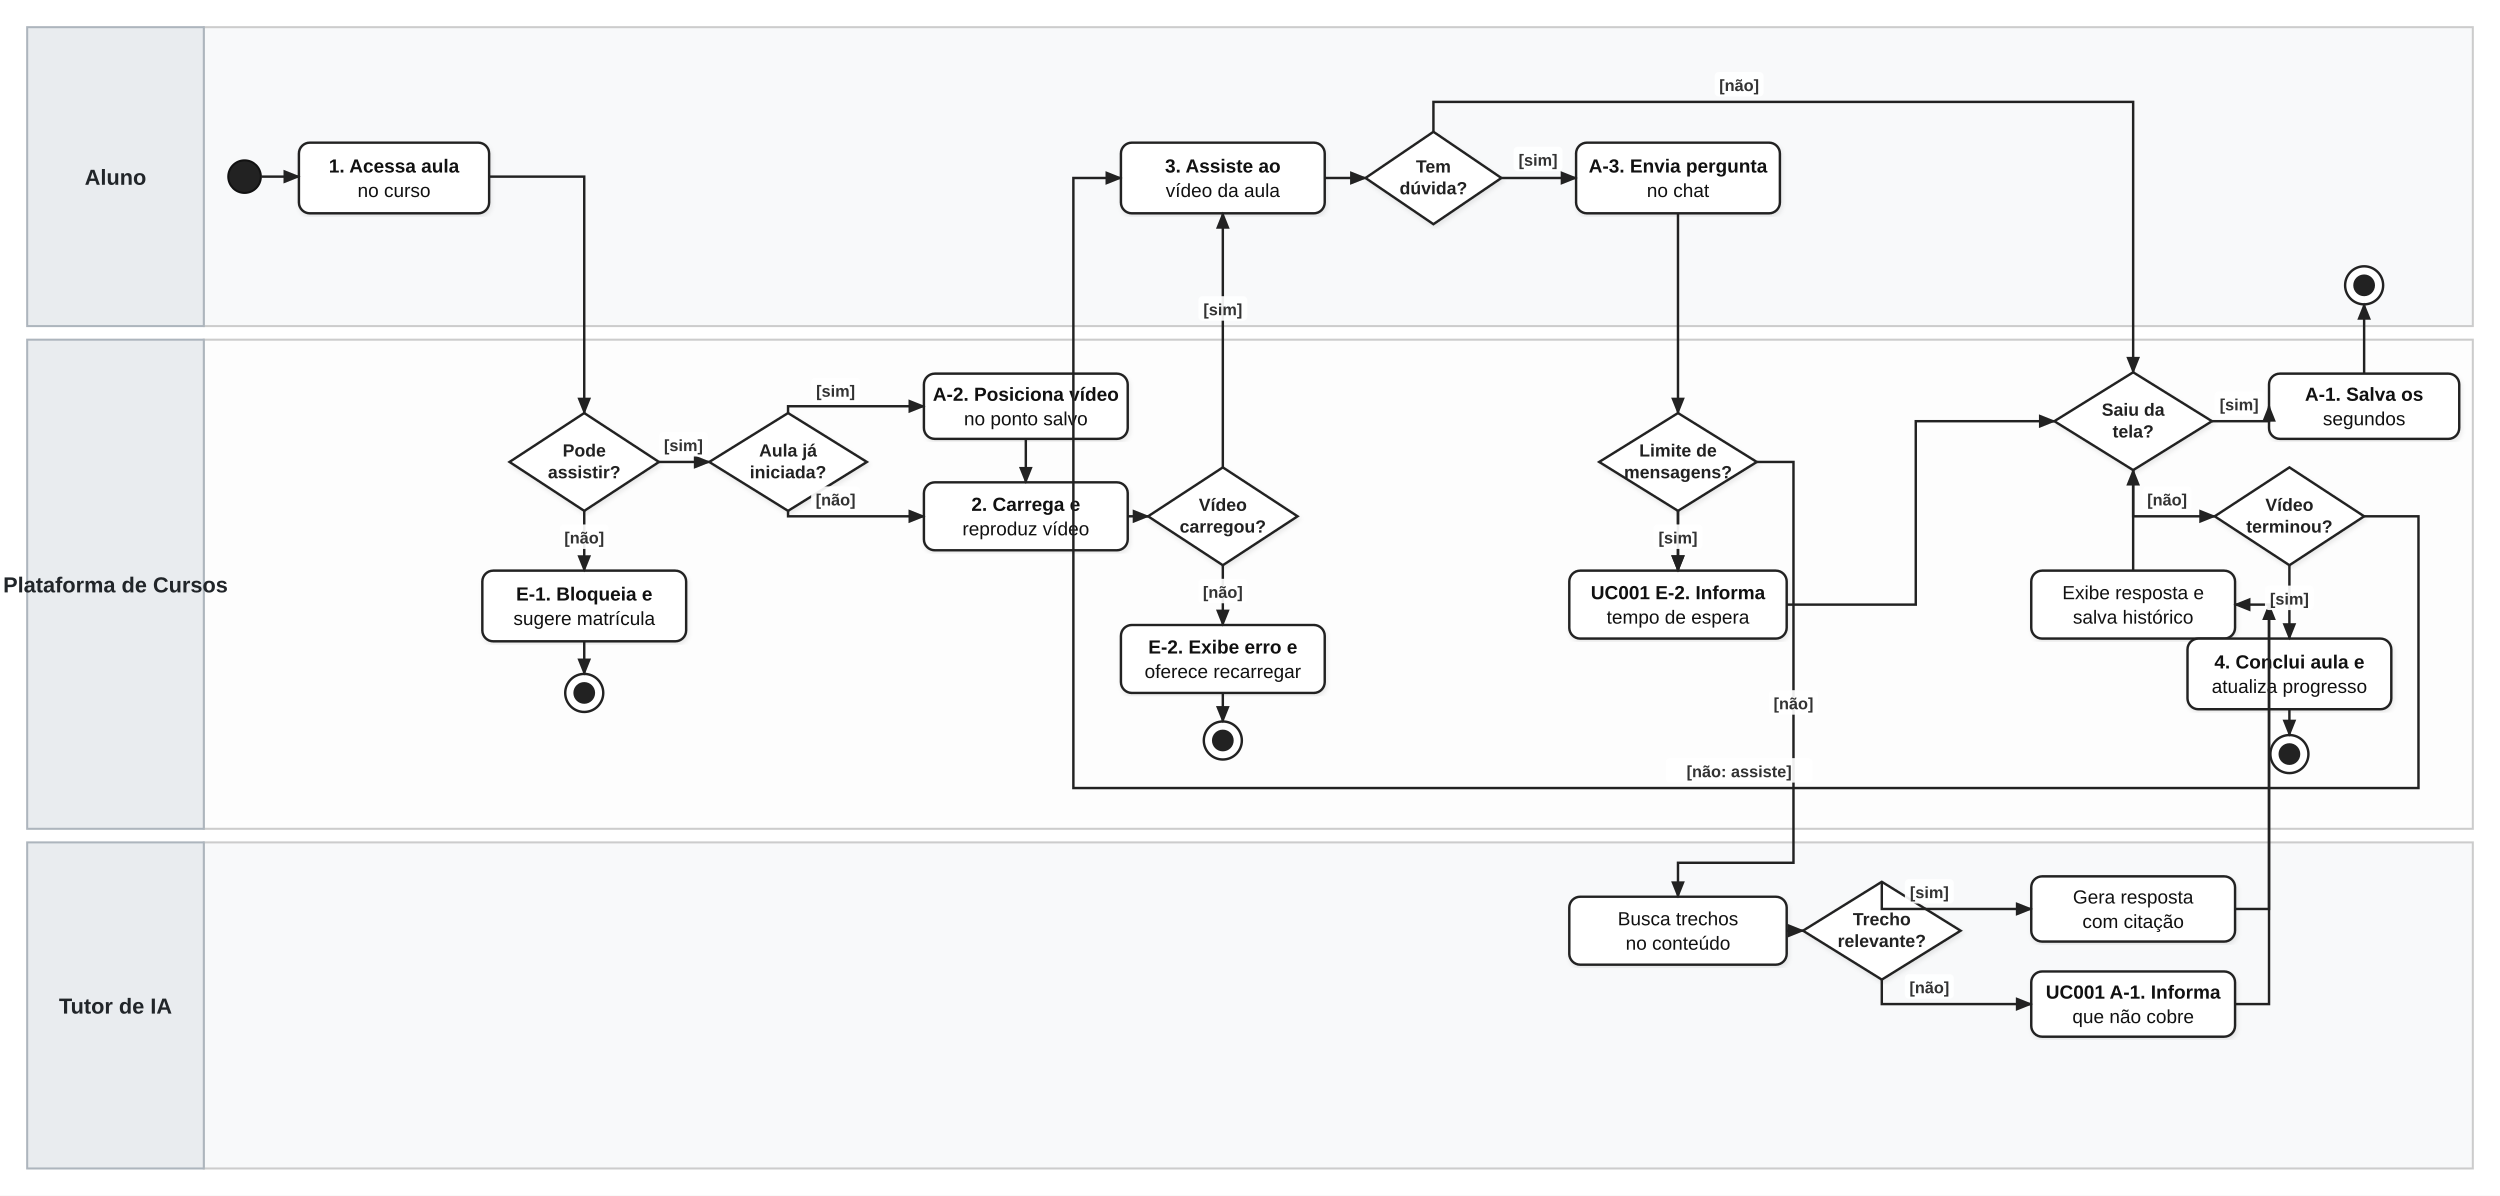
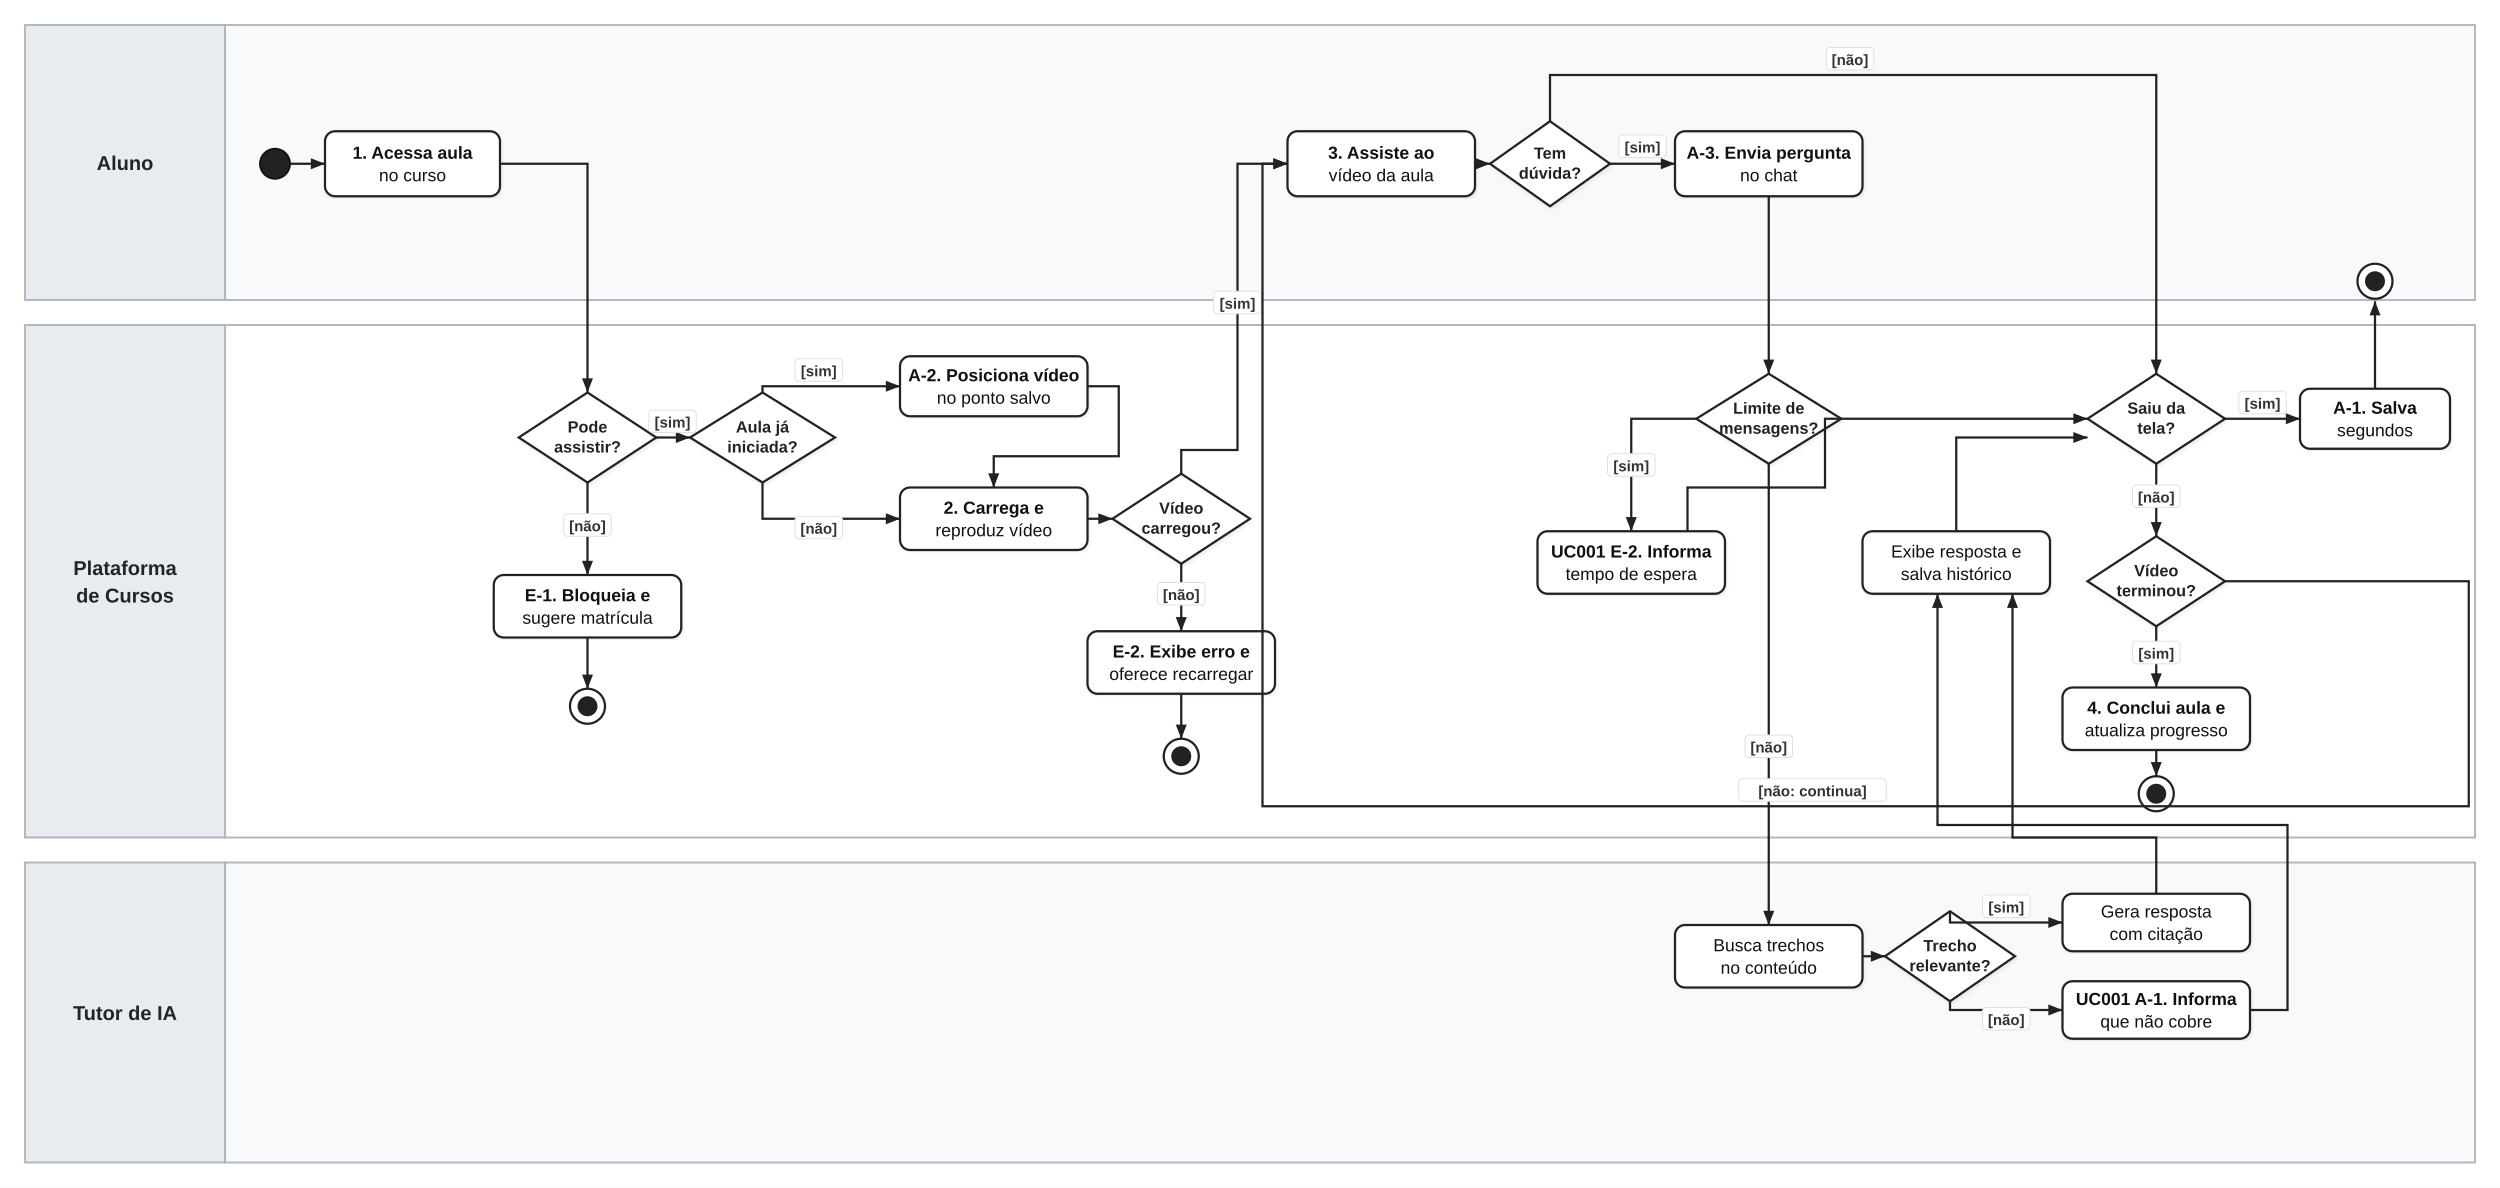
- <svg xmlns="http://www.w3.org/2000/svg" width="1840" height="880" viewBox="0 0 1840 880">
+ <svg xmlns="http://www.w3.org/2000/svg" width="2000" height="950" viewBox="0 0 2000 950">
  <defs>
    <marker id="arrow" viewBox="0 0 10 10" refX="9" refY="5" markerWidth="7" markerHeight="7" orient="auto-start-reverse">
-       <path d="M 0 1 L 10 5 L 0 9 z" fill="#222222" />
+       <path d="M 0 1.5 L 9 5 L 0 8.5 z" fill="#222222" />
    </marker>
-     <filter id="shadow" x="-5%" y="-5%" width="110%" height="110%">
-       <feDropShadow dx="1" dy="2" stdDeviation="1.5" flood-color="#000000" flood-opacity="0.08" />
+     <filter id="shadow" x="-4%" y="-4%" width="108%" height="108%">
+       <feDropShadow dx="1" dy="2" stdDeviation="1.5" flood-color="#000000" flood-opacity="0.07" />
    </filter>
  </defs>
-   <rect width="1840" height="880" fill="#ffffff" />
-   <rect x="150" y="20" width="1670" height="220" fill="#f8f9fa" stroke="#cccccc" stroke-width="1.5" />
-   <rect x="20" y="20" width="130" height="220" fill="#e9ecef" stroke="#adb5bd" stroke-width="1.5" />
-   <text x="85.0" y="136.0" font-family="Arial" font-size="16" font-weight="bold" fill="#212529" text-anchor="middle">Aluno</text>
-   <rect x="150" y="250" width="1670" height="360" fill="#fdfdfd" stroke="#cccccc" stroke-width="1.5" />
-   <rect x="20" y="250" width="130" height="360" fill="#e9ecef" stroke="#adb5bd" stroke-width="1.5" />
-   <text x="85.0" y="436.0" font-family="Arial" font-size="16" font-weight="bold" fill="#212529" text-anchor="middle">Plataforma de Cursos</text>
-   <rect x="150" y="620" width="1670" height="240" fill="#f8f9fa" stroke="#cccccc" stroke-width="1.5" />
-   <rect x="20" y="620" width="130" height="240" fill="#e9ecef" stroke="#adb5bd" stroke-width="1.5" />
-   <text x="85.0" y="746.0" font-family="Arial" font-size="16" font-weight="bold" fill="#212529" text-anchor="middle">Tutor de IA</text>
-   <circle cx="180" cy="130" r="12" fill="#222222" stroke="#111111" stroke-width="1.5" />
-   <rect x="220" y="105" width="140" height="52" rx="8" ry="8" fill="#ffffff" stroke="#222222" stroke-width="1.8" filter="url(#shadow)" />
-   <text x="290.0" y="127.0" font-family="Arial" font-size="14" font-weight="bold" fill="#111111" text-anchor="middle">1. Acessa aula</text>
-   <text x="290.0" y="145.0" font-family="Arial" font-size="14" font-weight="normal" fill="#111111" text-anchor="middle">no curso</text>
-   <polygon points="430,304 485,340 430,376 375,340" fill="#ffffff" stroke="#222222" stroke-width="1.8" filter="url(#shadow)" />
-   <text x="430" y="336.0" font-family="Arial" font-size="13" font-weight="bold" fill="#222222" text-anchor="middle">Pode</text>
-   <text x="430" y="352.0" font-family="Arial" font-size="13" font-weight="bold" fill="#222222" text-anchor="middle">assistir?</text>
-   <rect x="355" y="420" width="150" height="52" rx="8" ry="8" fill="#ffffff" stroke="#222222" stroke-width="1.8" filter="url(#shadow)" />
-   <text x="430.0" y="442.0" font-family="Arial" font-size="14" font-weight="bold" fill="#111111" text-anchor="middle">E-1. Bloqueia e</text>
-   <text x="430.0" y="460.0" font-family="Arial" font-size="14" font-weight="normal" fill="#111111" text-anchor="middle">sugere matrícula</text>
-   <circle cx="430" cy="510" r="14" fill="#ffffff" stroke="#222222" stroke-width="1.8" />
-   <circle cx="430" cy="510" r="8" fill="#222222" />
-   <polygon points="580,304 638,340 580,376 522,340" fill="#ffffff" stroke="#222222" stroke-width="1.8" filter="url(#shadow)" />
-   <text x="580" y="336.0" font-family="Arial" font-size="13" font-weight="bold" fill="#222222" text-anchor="middle">Aula já</text>
-   <text x="580" y="352.0" font-family="Arial" font-size="13" font-weight="bold" fill="#222222" text-anchor="middle">iniciada?</text>
-   <rect x="680" y="275" width="150" height="48" rx="8" ry="8" fill="#ffffff" stroke="#222222" stroke-width="1.8" filter="url(#shadow)" />
-   <text x="755.0" y="295.0" font-family="Arial" font-size="14" font-weight="bold" fill="#111111" text-anchor="middle">A-2. Posiciona vídeo</text>
-   <text x="755.0" y="313.0" font-family="Arial" font-size="14" font-weight="normal" fill="#111111" text-anchor="middle">no ponto salvo</text>
-   <rect x="680" y="355" width="150" height="50" rx="8" ry="8" fill="#ffffff" stroke="#222222" stroke-width="1.8" filter="url(#shadow)" />
-   <text x="755.0" y="376.0" font-family="Arial" font-size="14" font-weight="bold" fill="#111111" text-anchor="middle">2. Carrega e</text>
-   <text x="755.0" y="394.0" font-family="Arial" font-size="14" font-weight="normal" fill="#111111" text-anchor="middle">reproduz vídeo</text>
-   <polygon points="900,344 955,380 900,416 845,380" fill="#ffffff" stroke="#222222" stroke-width="1.8" filter="url(#shadow)" />
-   <text x="900" y="376.0" font-family="Arial" font-size="13" font-weight="bold" fill="#222222" text-anchor="middle">Vídeo</text>
-   <text x="900" y="392.0" font-family="Arial" font-size="13" font-weight="bold" fill="#222222" text-anchor="middle">carregou?</text>
-   <rect x="825" y="460" width="150" height="50" rx="8" ry="8" fill="#ffffff" stroke="#222222" stroke-width="1.8" filter="url(#shadow)" />
-   <text x="900.0" y="481.0" font-family="Arial" font-size="14" font-weight="bold" fill="#111111" text-anchor="middle">E-2. Exibe erro e</text>
-   <text x="900.0" y="499.0" font-family="Arial" font-size="14" font-weight="normal" fill="#111111" text-anchor="middle">oferece recarregar</text>
-   <circle cx="900" cy="545" r="14" fill="#ffffff" stroke="#222222" stroke-width="1.8" />
-   <circle cx="900" cy="545" r="8" fill="#222222" />
-   <rect x="825" y="105" width="150" height="52" rx="8" ry="8" fill="#ffffff" stroke="#222222" stroke-width="1.8" filter="url(#shadow)" />
-   <text x="900.0" y="127.0" font-family="Arial" font-size="14" font-weight="bold" fill="#111111" text-anchor="middle">3. Assiste ao</text>
-   <text x="900.0" y="145.0" font-family="Arial" font-size="14" font-weight="normal" fill="#111111" text-anchor="middle">vídeo da aula</text>
-   <polygon points="1055,97 1105,131 1055,165 1005,131" fill="#ffffff" stroke="#222222" stroke-width="1.8" filter="url(#shadow)" />
-   <text x="1055" y="127.0" font-family="Arial" font-size="13" font-weight="bold" fill="#222222" text-anchor="middle">Tem</text>
-   <text x="1055" y="143.0" font-family="Arial" font-size="13" font-weight="bold" fill="#222222" text-anchor="middle">dúvida?</text>
-   <rect x="1160" y="105" width="150" height="52" rx="8" ry="8" fill="#ffffff" stroke="#222222" stroke-width="1.8" filter="url(#shadow)" />
-   <text x="1235.0" y="127.0" font-family="Arial" font-size="14" font-weight="bold" fill="#111111" text-anchor="middle">A-3. Envia pergunta</text>
-   <text x="1235.0" y="145.0" font-family="Arial" font-size="14" font-weight="normal" fill="#111111" text-anchor="middle">no chat</text>
-   <polygon points="1235,304 1293,340 1235,376 1177,340" fill="#ffffff" stroke="#222222" stroke-width="1.8" filter="url(#shadow)" />
-   <text x="1235" y="336.0" font-family="Arial" font-size="13" font-weight="bold" fill="#222222" text-anchor="middle">Limite de</text>
-   <text x="1235" y="352.0" font-family="Arial" font-size="13" font-weight="bold" fill="#222222" text-anchor="middle">mensagens?</text>
-   <rect x="1155" y="420" width="160" height="50" rx="8" ry="8" fill="#ffffff" stroke="#222222" stroke-width="1.8" filter="url(#shadow)" />
-   <text x="1235.0" y="441.0" font-family="Arial" font-size="14" font-weight="bold" fill="#111111" text-anchor="middle">UC001 E-2. Informa</text>
-   <text x="1235.0" y="459.0" font-family="Arial" font-size="14" font-weight="normal" fill="#111111" text-anchor="middle">tempo de espera</text>
-   <rect x="1155" y="660" width="160" height="50" rx="8" ry="8" fill="#ffffff" stroke="#222222" stroke-width="1.8" filter="url(#shadow)" />
-   <text x="1235.0" y="681.0" font-family="Arial" font-size="14" font-weight="normal" fill="#111111" text-anchor="middle">Busca trechos</text>
-   <text x="1235.0" y="699.0" font-family="Arial" font-size="14" font-weight="normal" fill="#111111" text-anchor="middle">no conteúdo</text>
-   <polygon points="1385,649 1443,685 1385,721 1327,685" fill="#ffffff" stroke="#222222" stroke-width="1.8" filter="url(#shadow)" />
-   <text x="1385" y="681.0" font-family="Arial" font-size="13" font-weight="bold" fill="#222222" text-anchor="middle">Trecho</text>
-   <text x="1385" y="697.0" font-family="Arial" font-size="13" font-weight="bold" fill="#222222" text-anchor="middle">relevante?</text>
-   <rect x="1495" y="645" width="150" height="48" rx="8" ry="8" fill="#ffffff" stroke="#222222" stroke-width="1.8" filter="url(#shadow)" />
-   <text x="1570.0" y="665.0" font-family="Arial" font-size="14" font-weight="normal" fill="#111111" text-anchor="middle">Gera resposta</text>
-   <text x="1570.0" y="683.0" font-family="Arial" font-size="14" font-weight="normal" fill="#111111" text-anchor="middle">com citação</text>
-   <rect x="1495" y="715" width="150" height="48" rx="8" ry="8" fill="#ffffff" stroke="#222222" stroke-width="1.8" filter="url(#shadow)" />
-   <text x="1570.0" y="735.0" font-family="Arial" font-size="14" font-weight="bold" fill="#111111" text-anchor="middle">UC001 A-1. Informa</text>
-   <text x="1570.0" y="753.0" font-family="Arial" font-size="14" font-weight="normal" fill="#111111" text-anchor="middle">que não cobre</text>
-   <rect x="1495" y="420" width="150" height="50" rx="8" ry="8" fill="#ffffff" stroke="#222222" stroke-width="1.8" filter="url(#shadow)" />
-   <text x="1570.0" y="441.0" font-family="Arial" font-size="14" font-weight="normal" fill="#111111" text-anchor="middle">Exibe resposta e</text>
-   <text x="1570.0" y="459.0" font-family="Arial" font-size="14" font-weight="normal" fill="#111111" text-anchor="middle">salva histórico</text>
-   <polygon points="1570,274 1628,310 1570,346 1512,310" fill="#ffffff" stroke="#222222" stroke-width="1.8" filter="url(#shadow)" />
-   <text x="1570" y="306.0" font-family="Arial" font-size="13" font-weight="bold" fill="#222222" text-anchor="middle">Saiu da</text>
-   <text x="1570" y="322.0" font-family="Arial" font-size="13" font-weight="bold" fill="#222222" text-anchor="middle">tela?</text>
-   <rect x="1670" y="275" width="140" height="48" rx="8" ry="8" fill="#ffffff" stroke="#222222" stroke-width="1.8" filter="url(#shadow)" />
-   <text x="1740.0" y="295.0" font-family="Arial" font-size="14" font-weight="bold" fill="#111111" text-anchor="middle">A-1. Salva os</text>
-   <text x="1740.0" y="313.0" font-family="Arial" font-size="14" font-weight="normal" fill="#111111" text-anchor="middle">segundos</text>
-   <circle cx="1740" cy="210" r="14" fill="#ffffff" stroke="#222222" stroke-width="1.8" />
-   <circle cx="1740" cy="210" r="8" fill="#222222" />
-   <polygon points="1685,344 1740,380 1685,416 1630,380" fill="#ffffff" stroke="#222222" stroke-width="1.8" filter="url(#shadow)" />
-   <text x="1685" y="376.0" font-family="Arial" font-size="13" font-weight="bold" fill="#222222" text-anchor="middle">Vídeo</text>
-   <text x="1685" y="392.0" font-family="Arial" font-size="13" font-weight="bold" fill="#222222" text-anchor="middle">terminou?</text>
-   <rect x="1610" y="470" width="150" height="52" rx="8" ry="8" fill="#ffffff" stroke="#222222" stroke-width="1.8" filter="url(#shadow)" />
-   <text x="1685.0" y="492.0" font-family="Arial" font-size="14" font-weight="bold" fill="#111111" text-anchor="middle">4. Conclui aula e</text>
-   <text x="1685.0" y="510.0" font-family="Arial" font-size="14" font-weight="normal" fill="#111111" text-anchor="middle">atualiza progresso</text>
-   <circle cx="1685" cy="555" r="14" fill="#ffffff" stroke="#222222" stroke-width="1.8" />
-   <circle cx="1685" cy="555" r="8" fill="#222222" />
-   <path d="M 192 130 L 220 130" fill="none" stroke="#222222" stroke-width="1.8" marker-end="url(#arrow)" />
-   <path d="M 360 130 L 430 130 L 430 304" fill="none" stroke="#222222" stroke-width="1.8" marker-end="url(#arrow)" />
-   <path d="M 430 376 L 430 420" fill="none" stroke="#222222" stroke-width="1.8" marker-end="url(#arrow)" />
-   <rect x="412.0" y="386" width="36" height="18" fill="#ffffff" rx="3" fill-opacity="0.92" />
-   <text x="430" y="400" font-family="Arial" font-size="12" font-weight="bold" fill="#333333" text-anchor="middle">[não]</text>
-   <path d="M 430 472 L 430 496" fill="none" stroke="#222222" stroke-width="1.8" marker-end="url(#arrow)" />
-   <path d="M 485 340 L 522 340" fill="none" stroke="#222222" stroke-width="1.8" marker-end="url(#arrow)" />
-   <rect x="485.0" y="318" width="36" height="18" fill="#ffffff" rx="3" fill-opacity="0.92" />
-   <text x="503" y="332" font-family="Arial" font-size="12" font-weight="bold" fill="#333333" text-anchor="middle">[sim]</text>
-   <path d="M 580 304 L 580 299 L 680 299" fill="none" stroke="#222222" stroke-width="1.8" marker-end="url(#arrow)" />
-   <rect x="597.0" y="278" width="36" height="18" fill="#ffffff" rx="3" fill-opacity="0.92" />
-   <text x="615" y="292" font-family="Arial" font-size="12" font-weight="bold" fill="#333333" text-anchor="middle">[sim]</text>
-   <path d="M 580 376 L 580 380 L 680 380" fill="none" stroke="#222222" stroke-width="1.8" marker-end="url(#arrow)" />
-   <rect x="597.0" y="358" width="36" height="18" fill="#ffffff" rx="3" fill-opacity="0.92" />
-   <text x="615" y="372" font-family="Arial" font-size="12" font-weight="bold" fill="#333333" text-anchor="middle">[não]</text>
-   <path d="M 755 323 L 755 355" fill="none" stroke="#222222" stroke-width="1.8" marker-end="url(#arrow)" />
-   <path d="M 830 380 L 845 380" fill="none" stroke="#222222" stroke-width="1.8" marker-end="url(#arrow)" />
-   <path d="M 900 416 L 900 460" fill="none" stroke="#222222" stroke-width="1.8" marker-end="url(#arrow)" />
-   <rect x="882.0" y="426" width="36" height="18" fill="#ffffff" rx="3" fill-opacity="0.92" />
-   <text x="900" y="440" font-family="Arial" font-size="12" font-weight="bold" fill="#333333" text-anchor="middle">[não]</text>
-   <path d="M 900 510 L 900 531" fill="none" stroke="#222222" stroke-width="1.8" marker-end="url(#arrow)" />
-   <path d="M 900 344 L 900 157" fill="none" stroke="#222222" stroke-width="1.8" marker-end="url(#arrow)" />
-   <rect x="882.0" y="218" width="36" height="18" fill="#ffffff" rx="3" fill-opacity="0.92" />
-   <text x="900" y="232" font-family="Arial" font-size="12" font-weight="bold" fill="#333333" text-anchor="middle">[sim]</text>
-   <path d="M 975 131 L 1005 131" fill="none" stroke="#222222" stroke-width="1.8" marker-end="url(#arrow)" />
-   <path d="M 1105 131 L 1160 131" fill="none" stroke="#222222" stroke-width="1.8" marker-end="url(#arrow)" />
-   <rect x="1114.0" y="108" width="36" height="18" fill="#ffffff" rx="3" fill-opacity="0.92" />
-   <text x="1132" y="122" font-family="Arial" font-size="12" font-weight="bold" fill="#333333" text-anchor="middle">[sim]</text>
-   <path d="M 1055 97 L 1055 75 L 1570 75 L 1570 274" fill="none" stroke="#222222" stroke-width="1.8" marker-end="url(#arrow)" />
-   <rect x="1262.0" y="53" width="36" height="18" fill="#ffffff" rx="3" fill-opacity="0.92" />
-   <text x="1280" y="67" font-family="Arial" font-size="12" font-weight="bold" fill="#333333" text-anchor="middle">[não]</text>
-   <path d="M 1235 157 L 1235 304" fill="none" stroke="#222222" stroke-width="1.8" marker-end="url(#arrow)" />
-   <path d="M 1235 376 L 1235 420" fill="none" stroke="#222222" stroke-width="1.8" marker-end="url(#arrow)" />
-   <rect x="1217.0" y="386" width="36" height="18" fill="#ffffff" rx="3" fill-opacity="0.92" />
-   <text x="1235" y="400" font-family="Arial" font-size="12" font-weight="bold" fill="#333333" text-anchor="middle">[sim]</text>
-   <path d="M 1235 376 L 1235 420" fill="none" stroke="#222222" stroke-width="1.8" marker-end="url(#arrow)" />
-   <rect x="1217.0" y="386" width="36" height="18" fill="#ffffff" rx="3" fill-opacity="0.92" />
-   <text x="1235" y="400" font-family="Arial" font-size="12" font-weight="bold" fill="#333333" text-anchor="middle">[sim]</text>
-   <path d="M 1293 340 L 1320 340 L 1320 635 L 1235 635 L 1235 660" fill="none" stroke="#222222" stroke-width="1.8" marker-end="url(#arrow)" />
-   <rect x="1302.0" y="508" width="36" height="18" fill="#ffffff" rx="3" fill-opacity="0.92" />
-   <text x="1320" y="522" font-family="Arial" font-size="12" font-weight="bold" fill="#333333" text-anchor="middle">[não]</text>
-   <path d="M 1315 685 L 1327 685" fill="none" stroke="#222222" stroke-width="1.8" marker-end="url(#arrow)" />
-   <path d="M 1385 649 L 1385 669 L 1495 669" fill="none" stroke="#222222" stroke-width="1.8" marker-end="url(#arrow)" />
-   <rect x="1402.0" y="647" width="36" height="18" fill="#ffffff" rx="3" fill-opacity="0.92" />
-   <text x="1420" y="661" font-family="Arial" font-size="12" font-weight="bold" fill="#333333" text-anchor="middle">[sim]</text>
-   <path d="M 1385 721 L 1385 739 L 1495 739" fill="none" stroke="#222222" stroke-width="1.8" marker-end="url(#arrow)" />
-   <rect x="1402.0" y="717" width="36" height="18" fill="#ffffff" rx="3" fill-opacity="0.92" />
-   <text x="1420" y="731" font-family="Arial" font-size="12" font-weight="bold" fill="#333333" text-anchor="middle">[não]</text>
-   <path d="M 1645 669 L 1670 669 L 1670 445 L 1645 445" fill="none" stroke="#222222" stroke-width="1.8" marker-end="url(#arrow)" />
-   <path d="M 1645 739 L 1670 739 L 1670 445" fill="none" stroke="#222222" stroke-width="1.8" marker-end="url(#arrow)" />
-   <path d="M 1315 445 L 1410 445 L 1410 310 L 1512 310" fill="none" stroke="#222222" stroke-width="1.8" marker-end="url(#arrow)" />
-   <path d="M 1570 420 L 1570 346" fill="none" stroke="#222222" stroke-width="1.8" marker-end="url(#arrow)" />
-   <path d="M 1628 310 L 1670 310 L 1670 299" fill="none" stroke="#222222" stroke-width="1.8" marker-end="url(#arrow)" />
-   <rect x="1630.0" y="288" width="36" height="18" fill="#ffffff" rx="3" fill-opacity="0.92" />
-   <text x="1648" y="302" font-family="Arial" font-size="12" font-weight="bold" fill="#333333" text-anchor="middle">[sim]</text>
-   <path d="M 1740 275 L 1740 224" fill="none" stroke="#222222" stroke-width="1.8" marker-end="url(#arrow)" />
-   <path d="M 1570 346 L 1570 380 L 1630 380" fill="none" stroke="#222222" stroke-width="1.8" marker-end="url(#arrow)" />
-   <rect x="1577.0" y="358" width="36" height="18" fill="#ffffff" rx="3" fill-opacity="0.92" />
-   <text x="1595" y="372" font-family="Arial" font-size="12" font-weight="bold" fill="#333333" text-anchor="middle">[não]</text>
-   <path d="M 1685 416 L 1685 470" fill="none" stroke="#222222" stroke-width="1.8" marker-end="url(#arrow)" />
-   <rect x="1667.0" y="431" width="36" height="18" fill="#ffffff" rx="3" fill-opacity="0.92" />
-   <text x="1685" y="445" font-family="Arial" font-size="12" font-weight="bold" fill="#333333" text-anchor="middle">[sim]</text>
-   <path d="M 1685 522 L 1685 541" fill="none" stroke="#222222" stroke-width="1.8" marker-end="url(#arrow)" />
-   <path d="M 1740 380 L 1780 380 L 1780 580 L 790 580 L 790 131 L 825 131" fill="none" stroke="#222222" stroke-width="1.8" marker-end="url(#arrow)" />
-   <rect x="1226.0" y="558" width="108" height="18" fill="#ffffff" rx="3" fill-opacity="0.92" />
-   <text x="1280" y="572" font-family="Arial" font-size="12" font-weight="bold" fill="#333333" text-anchor="middle">[não: assiste]</text>
+   <rect width="2000" height="950" fill="#ffffff" />
+   <rect x="180" y="20" width="1800" height="220" fill="#f8f9fa" stroke="#adb5bd" stroke-width="1.5" />
+   <rect x="20" y="20" width="160" height="220" fill="#e9ecef" stroke="#adb5bd" stroke-width="1.5" />
+   <text x="100.0" y="136.0" font-family="Arial" font-size="16" font-weight="bold" fill="#212529" text-anchor="middle">Aluno</text>
+   <rect x="180" y="260" width="1800" height="410" fill="#ffffff" stroke="#adb5bd" stroke-width="1.5" />
+   <rect x="20" y="260" width="160" height="410" fill="#e9ecef" stroke="#adb5bd" stroke-width="1.5" />
+   <text x="100.0" y="460.0" font-family="Arial" font-size="16" font-weight="bold" fill="#212529" text-anchor="middle">Plataforma</text>
+   <text x="100.0" y="482.0" font-family="Arial" font-size="16" font-weight="bold" fill="#212529" text-anchor="middle">de Cursos</text>
+   <rect x="180" y="690" width="1800" height="240" fill="#f8f9fa" stroke="#adb5bd" stroke-width="1.5" />
+   <rect x="20" y="690" width="160" height="240" fill="#e9ecef" stroke="#adb5bd" stroke-width="1.5" />
+   <text x="100.0" y="816.0" font-family="Arial" font-size="16" font-weight="bold" fill="#212529" text-anchor="middle">Tutor de IA</text>
+   <circle cx="220" cy="131" r="12" fill="#222222" stroke="#111111" stroke-width="1.5" />
+   <rect x="260" y="105" width="140" height="52" rx="8" ry="8" fill="#ffffff" stroke="#222222" stroke-width="1.8" filter="url(#shadow)" />
+   <text x="330.0" y="127.0" font-family="Arial" font-size="14" font-weight="bold" fill="#111111" text-anchor="middle">1. Acessa aula</text>
+   <text x="330.0" y="145.0" font-family="Arial" font-size="14" font-weight="normal" fill="#111111" text-anchor="middle">no curso</text>
+   <polygon points="470,314 525,350 470,386 415,350" fill="#ffffff" stroke="#222222" stroke-width="1.8" filter="url(#shadow)" />
+   <text x="470" y="346.0" font-family="Arial" font-size="13" font-weight="bold" fill="#222222" text-anchor="middle">Pode</text>
+   <text x="470" y="362.0" font-family="Arial" font-size="13" font-weight="bold" fill="#222222" text-anchor="middle">assistir?</text>
+   <rect x="395" y="460" width="150" height="50" rx="8" ry="8" fill="#ffffff" stroke="#222222" stroke-width="1.8" filter="url(#shadow)" />
+   <text x="470.0" y="481.0" font-family="Arial" font-size="14" font-weight="bold" fill="#111111" text-anchor="middle">E-1. Bloqueia e</text>
+   <text x="470.0" y="499.0" font-family="Arial" font-size="14" font-weight="normal" fill="#111111" text-anchor="middle">sugere matrícula</text>
+   <circle cx="470" cy="565" r="14" fill="#ffffff" stroke="#222222" stroke-width="1.8" />
+   <circle cx="470" cy="565" r="8" fill="#222222" />
+   <polygon points="610,314 668,350 610,386 552,350" fill="#ffffff" stroke="#222222" stroke-width="1.8" filter="url(#shadow)" />
+   <text x="610" y="346.0" font-family="Arial" font-size="13" font-weight="bold" fill="#222222" text-anchor="middle">Aula já</text>
+   <text x="610" y="362.0" font-family="Arial" font-size="13" font-weight="bold" fill="#222222" text-anchor="middle">iniciada?</text>
+   <rect x="720" y="285" width="150" height="48" rx="8" ry="8" fill="#ffffff" stroke="#222222" stroke-width="1.8" filter="url(#shadow)" />
+   <text x="795.0" y="305.0" font-family="Arial" font-size="14" font-weight="bold" fill="#111111" text-anchor="middle">A-2. Posiciona vídeo</text>
+   <text x="795.0" y="323.0" font-family="Arial" font-size="14" font-weight="normal" fill="#111111" text-anchor="middle">no ponto salvo</text>
+   <rect x="720" y="390" width="150" height="50" rx="8" ry="8" fill="#ffffff" stroke="#222222" stroke-width="1.8" filter="url(#shadow)" />
+   <text x="795.0" y="411.0" font-family="Arial" font-size="14" font-weight="bold" fill="#111111" text-anchor="middle">2. Carrega e</text>
+   <text x="795.0" y="429.0" font-family="Arial" font-size="14" font-weight="normal" fill="#111111" text-anchor="middle">reproduz vídeo</text>
+   <polygon points="945,379 1000,415 945,451 890,415" fill="#ffffff" stroke="#222222" stroke-width="1.8" filter="url(#shadow)" />
+   <text x="945" y="411.0" font-family="Arial" font-size="13" font-weight="bold" fill="#222222" text-anchor="middle">Vídeo</text>
+   <text x="945" y="427.0" font-family="Arial" font-size="13" font-weight="bold" fill="#222222" text-anchor="middle">carregou?</text>
+   <rect x="870" y="505" width="150" height="50" rx="8" ry="8" fill="#ffffff" stroke="#222222" stroke-width="1.8" filter="url(#shadow)" />
+   <text x="945.0" y="526.0" font-family="Arial" font-size="14" font-weight="bold" fill="#111111" text-anchor="middle">E-2. Exibe erro e</text>
+   <text x="945.0" y="544.0" font-family="Arial" font-size="14" font-weight="normal" fill="#111111" text-anchor="middle">oferece recarregar</text>
+   <circle cx="945" cy="605" r="14" fill="#ffffff" stroke="#222222" stroke-width="1.8" />
+   <circle cx="945" cy="605" r="8" fill="#222222" />
+   <rect x="1030" y="105" width="150" height="52" rx="8" ry="8" fill="#ffffff" stroke="#222222" stroke-width="1.8" filter="url(#shadow)" />
+   <text x="1105.0" y="127.0" font-family="Arial" font-size="14" font-weight="bold" fill="#111111" text-anchor="middle">3. Assiste ao</text>
+   <text x="1105.0" y="145.0" font-family="Arial" font-size="14" font-weight="normal" fill="#111111" text-anchor="middle">vídeo da aula</text>
+   <polygon points="1240,97 1288,131 1240,165 1192,131" fill="#ffffff" stroke="#222222" stroke-width="1.8" filter="url(#shadow)" />
+   <text x="1240" y="127.0" font-family="Arial" font-size="13" font-weight="bold" fill="#222222" text-anchor="middle">Tem</text>
+   <text x="1240" y="143.0" font-family="Arial" font-size="13" font-weight="bold" fill="#222222" text-anchor="middle">dúvida?</text>
+   <rect x="1340" y="105" width="150" height="52" rx="8" ry="8" fill="#ffffff" stroke="#222222" stroke-width="1.8" filter="url(#shadow)" />
+   <text x="1415.0" y="127.0" font-family="Arial" font-size="14" font-weight="bold" fill="#111111" text-anchor="middle">A-3. Envia pergunta</text>
+   <text x="1415.0" y="145.0" font-family="Arial" font-size="14" font-weight="normal" fill="#111111" text-anchor="middle">no chat</text>
+   <polygon points="1415,299 1473,335 1415,371 1357,335" fill="#ffffff" stroke="#222222" stroke-width="1.8" filter="url(#shadow)" />
+   <text x="1415" y="331.0" font-family="Arial" font-size="13" font-weight="bold" fill="#222222" text-anchor="middle">Limite de</text>
+   <text x="1415" y="347.0" font-family="Arial" font-size="13" font-weight="bold" fill="#222222" text-anchor="middle">mensagens?</text>
+   <rect x="1230" y="425" width="150" height="50" rx="8" ry="8" fill="#ffffff" stroke="#222222" stroke-width="1.8" filter="url(#shadow)" />
+   <text x="1305.0" y="446.0" font-family="Arial" font-size="14" font-weight="bold" fill="#111111" text-anchor="middle">UC001 E-2. Informa</text>
+   <text x="1305.0" y="464.0" font-family="Arial" font-size="14" font-weight="normal" fill="#111111" text-anchor="middle">tempo de espera</text>
+   <rect x="1340" y="740" width="150" height="50" rx="8" ry="8" fill="#ffffff" stroke="#222222" stroke-width="1.8" filter="url(#shadow)" />
+   <text x="1415.0" y="761.0" font-family="Arial" font-size="14" font-weight="normal" fill="#111111" text-anchor="middle">Busca trechos</text>
+   <text x="1415.0" y="779.0" font-family="Arial" font-size="14" font-weight="normal" fill="#111111" text-anchor="middle">no conteúdo</text>
+   <polygon points="1560,729 1612,765 1560,801 1508,765" fill="#ffffff" stroke="#222222" stroke-width="1.8" filter="url(#shadow)" />
+   <text x="1560" y="761.0" font-family="Arial" font-size="13" font-weight="bold" fill="#222222" text-anchor="middle">Trecho</text>
+   <text x="1560" y="777.0" font-family="Arial" font-size="13" font-weight="bold" fill="#222222" text-anchor="middle">relevante?</text>
+   <rect x="1650" y="715" width="150" height="46" rx="8" ry="8" fill="#ffffff" stroke="#222222" stroke-width="1.8" filter="url(#shadow)" />
+   <text x="1725.0" y="734.0" font-family="Arial" font-size="14" font-weight="normal" fill="#111111" text-anchor="middle">Gera resposta</text>
+   <text x="1725.0" y="752.0" font-family="Arial" font-size="14" font-weight="normal" fill="#111111" text-anchor="middle">com citação</text>
+   <rect x="1650" y="785" width="150" height="46" rx="8" ry="8" fill="#ffffff" stroke="#222222" stroke-width="1.8" filter="url(#shadow)" />
+   <text x="1725.0" y="804.0" font-family="Arial" font-size="14" font-weight="bold" fill="#111111" text-anchor="middle">UC001 A-1. Informa</text>
+   <text x="1725.0" y="822.0" font-family="Arial" font-size="14" font-weight="normal" fill="#111111" text-anchor="middle">que não cobre</text>
+   <rect x="1490" y="425" width="150" height="50" rx="8" ry="8" fill="#ffffff" stroke="#222222" stroke-width="1.8" filter="url(#shadow)" />
+   <text x="1565.0" y="446.0" font-family="Arial" font-size="14" font-weight="normal" fill="#111111" text-anchor="middle">Exibe resposta e</text>
+   <text x="1565.0" y="464.0" font-family="Arial" font-size="14" font-weight="normal" fill="#111111" text-anchor="middle">salva histórico</text>
+   <polygon points="1725,299 1780,335 1725,371 1670,335" fill="#ffffff" stroke="#222222" stroke-width="1.8" filter="url(#shadow)" />
+   <text x="1725" y="331.0" font-family="Arial" font-size="13" font-weight="bold" fill="#222222" text-anchor="middle">Saiu da</text>
+   <text x="1725" y="347.0" font-family="Arial" font-size="13" font-weight="bold" fill="#222222" text-anchor="middle">tela?</text>
+   <rect x="1840" y="311" width="120" height="48" rx="8" ry="8" fill="#ffffff" stroke="#222222" stroke-width="1.8" filter="url(#shadow)" />
+   <text x="1900.0" y="331.0" font-family="Arial" font-size="14" font-weight="bold" fill="#111111" text-anchor="middle">A-1. Salva</text>
+   <text x="1900.0" y="349.0" font-family="Arial" font-size="14" font-weight="normal" fill="#111111" text-anchor="middle">segundos</text>
+   <circle cx="1900" cy="225" r="14" fill="#ffffff" stroke="#222222" stroke-width="1.8" />
+   <circle cx="1900" cy="225" r="8" fill="#222222" />
+   <polygon points="1725,429 1780,465 1725,501 1670,465" fill="#ffffff" stroke="#222222" stroke-width="1.8" filter="url(#shadow)" />
+   <text x="1725" y="461.0" font-family="Arial" font-size="13" font-weight="bold" fill="#222222" text-anchor="middle">Vídeo</text>
+   <text x="1725" y="477.0" font-family="Arial" font-size="13" font-weight="bold" fill="#222222" text-anchor="middle">terminou?</text>
+   <rect x="1650" y="550" width="150" height="50" rx="8" ry="8" fill="#ffffff" stroke="#222222" stroke-width="1.8" filter="url(#shadow)" />
+   <text x="1725.0" y="571.0" font-family="Arial" font-size="14" font-weight="bold" fill="#111111" text-anchor="middle">4. Conclui aula e</text>
+   <text x="1725.0" y="589.0" font-family="Arial" font-size="14" font-weight="normal" fill="#111111" text-anchor="middle">atualiza progresso</text>
+   <circle cx="1725" cy="635" r="14" fill="#ffffff" stroke="#222222" stroke-width="1.8" />
+   <circle cx="1725" cy="635" r="8" fill="#222222" />
+   <path d="M 232 131 L 260 131" fill="none" stroke="#222222" stroke-width="1.8" marker-end="url(#arrow)" />
+   <path d="M 400 131 L 470 131 L 470 314" fill="none" stroke="#222222" stroke-width="1.8" marker-end="url(#arrow)" />
+   <path d="M 470 386 L 470 460" fill="none" stroke="#222222" stroke-width="1.8" marker-end="url(#arrow)" />
+   <rect x="451.0" y="411" width="38" height="18" fill="#ffffff" stroke="#e0e0e0" stroke-width="0.8" rx="3" />
+   <text x="470" y="425" font-family="Arial" font-size="12" font-weight="bold" fill="#333333" text-anchor="middle">[não]</text>
+   <path d="M 470 510 L 470 551" fill="none" stroke="#222222" stroke-width="1.8" marker-end="url(#arrow)" />
+   <path d="M 525 350 L 552 350" fill="none" stroke="#222222" stroke-width="1.8" marker-end="url(#arrow)" />
+   <rect x="519.0" y="328" width="38" height="18" fill="#ffffff" stroke="#e0e0e0" stroke-width="0.8" rx="3" />
+   <text x="538" y="342" font-family="Arial" font-size="12" font-weight="bold" fill="#333333" text-anchor="middle">[sim]</text>
+   <path d="M 610 314 L 610 309 L 720 309" fill="none" stroke="#222222" stroke-width="1.8" marker-end="url(#arrow)" />
+   <rect x="636.0" y="287" width="38" height="18" fill="#ffffff" stroke="#e0e0e0" stroke-width="0.8" rx="3" />
+   <text x="655" y="301" font-family="Arial" font-size="12" font-weight="bold" fill="#333333" text-anchor="middle">[sim]</text>
+   <path d="M 610 386 L 610 415 L 720 415" fill="none" stroke="#222222" stroke-width="1.8" marker-end="url(#arrow)" />
+   <rect x="636.0" y="413" width="38" height="18" fill="#ffffff" stroke="#e0e0e0" stroke-width="0.8" rx="3" />
+   <text x="655" y="427" font-family="Arial" font-size="12" font-weight="bold" fill="#333333" text-anchor="middle">[não]</text>
+   <path d="M 870 309 L 895 309 L 895 365 L 795 365 L 795 390" fill="none" stroke="#222222" stroke-width="1.8" marker-end="url(#arrow)" />
+   <path d="M 870 415 L 890 415" fill="none" stroke="#222222" stroke-width="1.8" marker-end="url(#arrow)" />
+   <path d="M 945 451 L 945 505" fill="none" stroke="#222222" stroke-width="1.8" marker-end="url(#arrow)" />
+   <rect x="926.0" y="466" width="38" height="18" fill="#ffffff" stroke="#e0e0e0" stroke-width="0.8" rx="3" />
+   <text x="945" y="480" font-family="Arial" font-size="12" font-weight="bold" fill="#333333" text-anchor="middle">[não]</text>
+   <path d="M 945 555 L 945 591" fill="none" stroke="#222222" stroke-width="1.8" marker-end="url(#arrow)" />
+   <path d="M 945 379 L 945 360 L 990 360 L 990 131 L 1030 131" fill="none" stroke="#222222" stroke-width="1.8" marker-end="url(#arrow)" />
+   <rect x="971.0" y="233" width="38" height="18" fill="#ffffff" stroke="#e0e0e0" stroke-width="0.8" rx="3" />
+   <text x="990" y="247" font-family="Arial" font-size="12" font-weight="bold" fill="#333333" text-anchor="middle">[sim]</text>
+   <path d="M 1180 131 L 1192 131" fill="none" stroke="#222222" stroke-width="1.8" marker-end="url(#arrow)" />
+   <path d="M 1288 131 L 1340 131" fill="none" stroke="#222222" stroke-width="1.8" marker-end="url(#arrow)" />
+   <rect x="1295.0" y="108" width="38" height="18" fill="#ffffff" stroke="#e0e0e0" stroke-width="0.8" rx="3" />
+   <text x="1314" y="122" font-family="Arial" font-size="12" font-weight="bold" fill="#333333" text-anchor="middle">[sim]</text>
+   <path d="M 1240 97 L 1240 60 L 1725 60 L 1725 299" fill="none" stroke="#222222" stroke-width="1.8" marker-end="url(#arrow)" />
+   <rect x="1461.0" y="38" width="38" height="18" fill="#ffffff" stroke="#e0e0e0" stroke-width="0.8" rx="3" />
+   <text x="1480" y="52" font-family="Arial" font-size="12" font-weight="bold" fill="#333333" text-anchor="middle">[não]</text>
+   <path d="M 1415 157 L 1415 299" fill="none" stroke="#222222" stroke-width="1.8" marker-end="url(#arrow)" />
+   <path d="M 1357 335 L 1305 335 L 1305 425" fill="none" stroke="#222222" stroke-width="1.8" marker-end="url(#arrow)" />
+   <rect x="1286.0" y="363" width="38" height="18" fill="#ffffff" stroke="#e0e0e0" stroke-width="0.8" rx="3" />
+   <text x="1305" y="377" font-family="Arial" font-size="12" font-weight="bold" fill="#333333" text-anchor="middle">[sim]</text>
+   <path d="M 1415 371 L 1415 740" fill="none" stroke="#222222" stroke-width="1.8" marker-end="url(#arrow)" />
+   <rect x="1396.0" y="588" width="38" height="18" fill="#ffffff" stroke="#e0e0e0" stroke-width="0.8" rx="3" />
+   <text x="1415" y="602" font-family="Arial" font-size="12" font-weight="bold" fill="#333333" text-anchor="middle">[não]</text>
+   <path d="M 1490 765 L 1508 765" fill="none" stroke="#222222" stroke-width="1.8" marker-end="url(#arrow)" />
+   <path d="M 1560 729 L 1560 738 L 1650 738" fill="none" stroke="#222222" stroke-width="1.8" marker-end="url(#arrow)" />
+   <rect x="1586.0" y="716" width="38" height="18" fill="#ffffff" stroke="#e0e0e0" stroke-width="0.8" rx="3" />
+   <text x="1605" y="730" font-family="Arial" font-size="12" font-weight="bold" fill="#333333" text-anchor="middle">[sim]</text>
+   <path d="M 1560 801 L 1560 808 L 1650 808" fill="none" stroke="#222222" stroke-width="1.8" marker-end="url(#arrow)" />
+   <rect x="1586.0" y="806" width="38" height="18" fill="#ffffff" stroke="#e0e0e0" stroke-width="0.8" rx="3" />
+   <text x="1605" y="820" font-family="Arial" font-size="12" font-weight="bold" fill="#333333" text-anchor="middle">[não]</text>
+   <path d="M 1725 715 L 1725 670 L 1610 670 L 1610 475" fill="none" stroke="#222222" stroke-width="1.8" marker-end="url(#arrow)" />
+   <path d="M 1800 808 L 1830 808 L 1830 660 L 1550 660 L 1550 475" fill="none" stroke="#222222" stroke-width="1.8" marker-end="url(#arrow)" />
+   <path d="M 1350 425 L 1350 390 L 1460 390 L 1460 335 L 1670 335" fill="none" stroke="#222222" stroke-width="1.8" marker-end="url(#arrow)" />
+   <path d="M 1565 425 L 1565 350 L 1670 350" fill="none" stroke="#222222" stroke-width="1.8" marker-end="url(#arrow)" />
+   <path d="M 1780 335 L 1840 335" fill="none" stroke="#222222" stroke-width="1.8" marker-end="url(#arrow)" />
+   <rect x="1791.0" y="313" width="38" height="18" fill="#ffffff" stroke="#e0e0e0" stroke-width="0.8" rx="3" />
+   <text x="1810" y="327" font-family="Arial" font-size="12" font-weight="bold" fill="#333333" text-anchor="middle">[sim]</text>
+   <path d="M 1900 311 L 1900 241" fill="none" stroke="#222222" stroke-width="1.8" marker-end="url(#arrow)" />
+   <path d="M 1725 371 L 1725 429" fill="none" stroke="#222222" stroke-width="1.8" marker-end="url(#arrow)" />
+   <rect x="1706.0" y="388" width="38" height="18" fill="#ffffff" stroke="#e0e0e0" stroke-width="0.8" rx="3" />
+   <text x="1725" y="402" font-family="Arial" font-size="12" font-weight="bold" fill="#333333" text-anchor="middle">[não]</text>
+   <path d="M 1725 501 L 1725 550" fill="none" stroke="#222222" stroke-width="1.8" marker-end="url(#arrow)" />
+   <rect x="1706.0" y="513" width="38" height="18" fill="#ffffff" stroke="#e0e0e0" stroke-width="0.8" rx="3" />
+   <text x="1725" y="527" font-family="Arial" font-size="12" font-weight="bold" fill="#333333" text-anchor="middle">[sim]</text>
+   <path d="M 1725 600 L 1725 621" fill="none" stroke="#222222" stroke-width="1.8" marker-end="url(#arrow)" />
+   <path d="M 1780 465 L 1975 465 L 1975 645 L 1010 645 L 1010 131 L 1030 131" fill="none" stroke="#222222" stroke-width="1.8" marker-end="url(#arrow)" />
+   <rect x="1391.0" y="623" width="118" height="18" fill="#ffffff" stroke="#e0e0e0" stroke-width="0.8" rx="3" />
+   <text x="1450" y="637" font-family="Arial" font-size="12" font-weight="bold" fill="#333333" text-anchor="middle">[não: continua]</text>
</svg>
